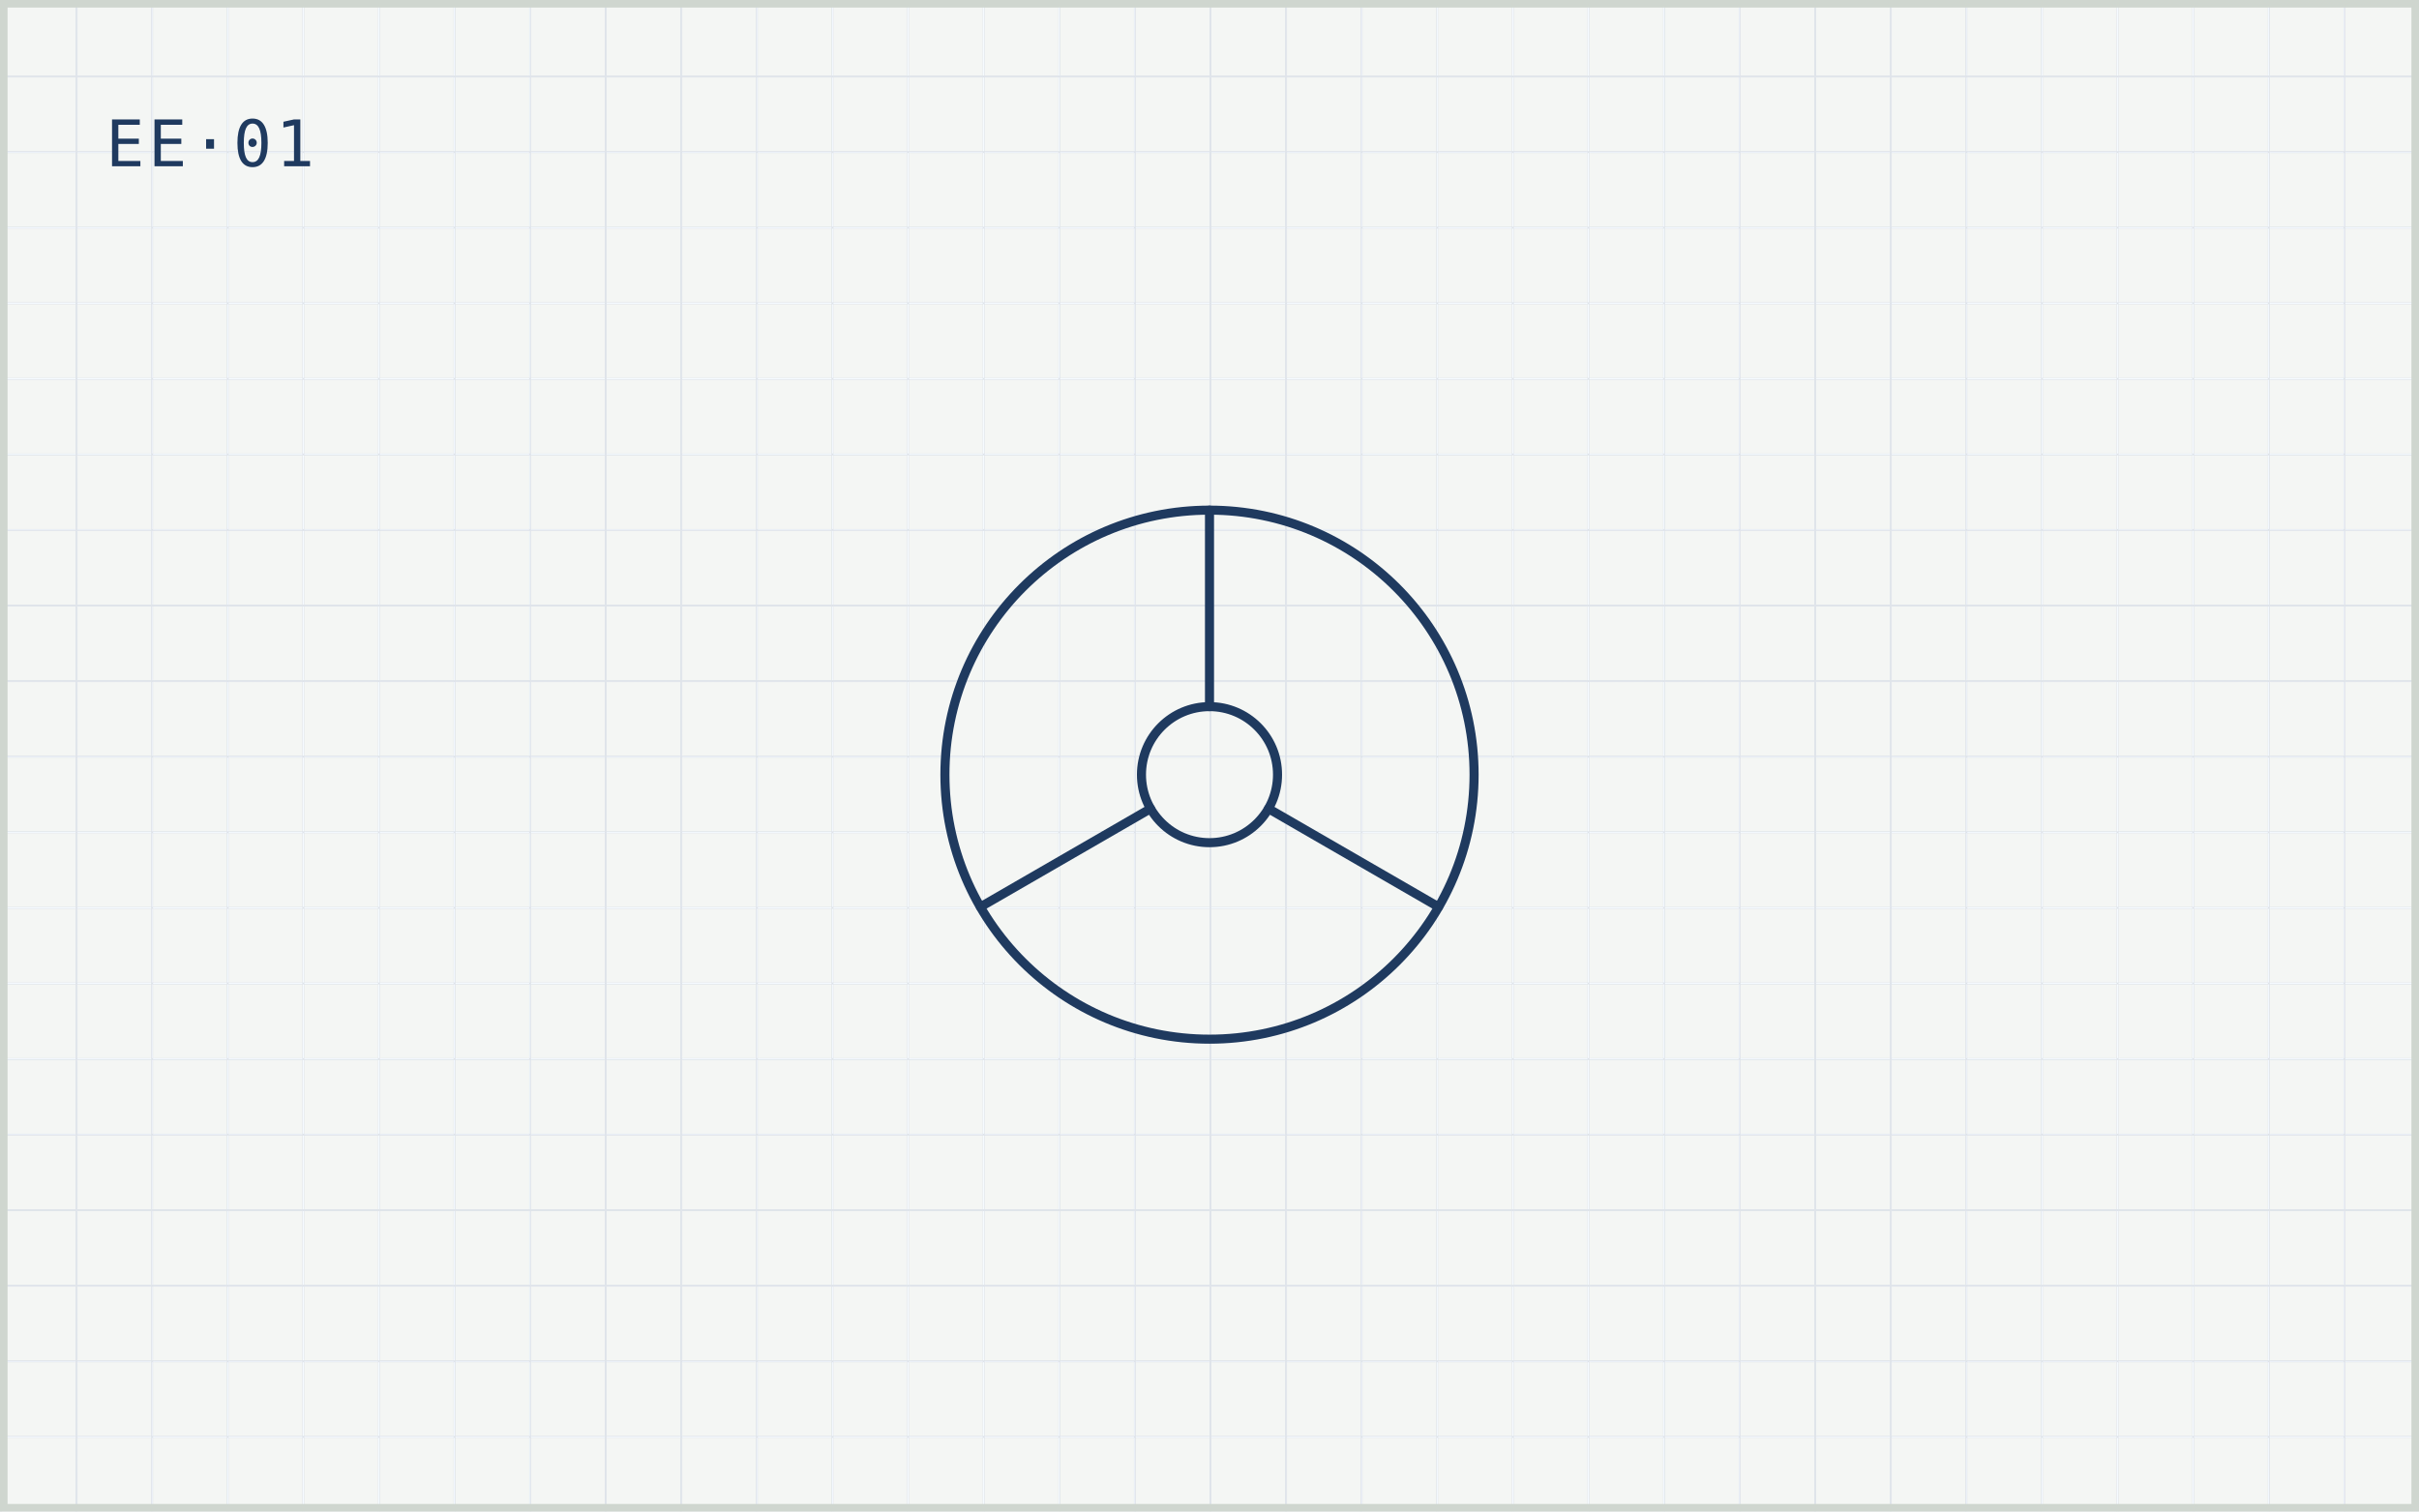
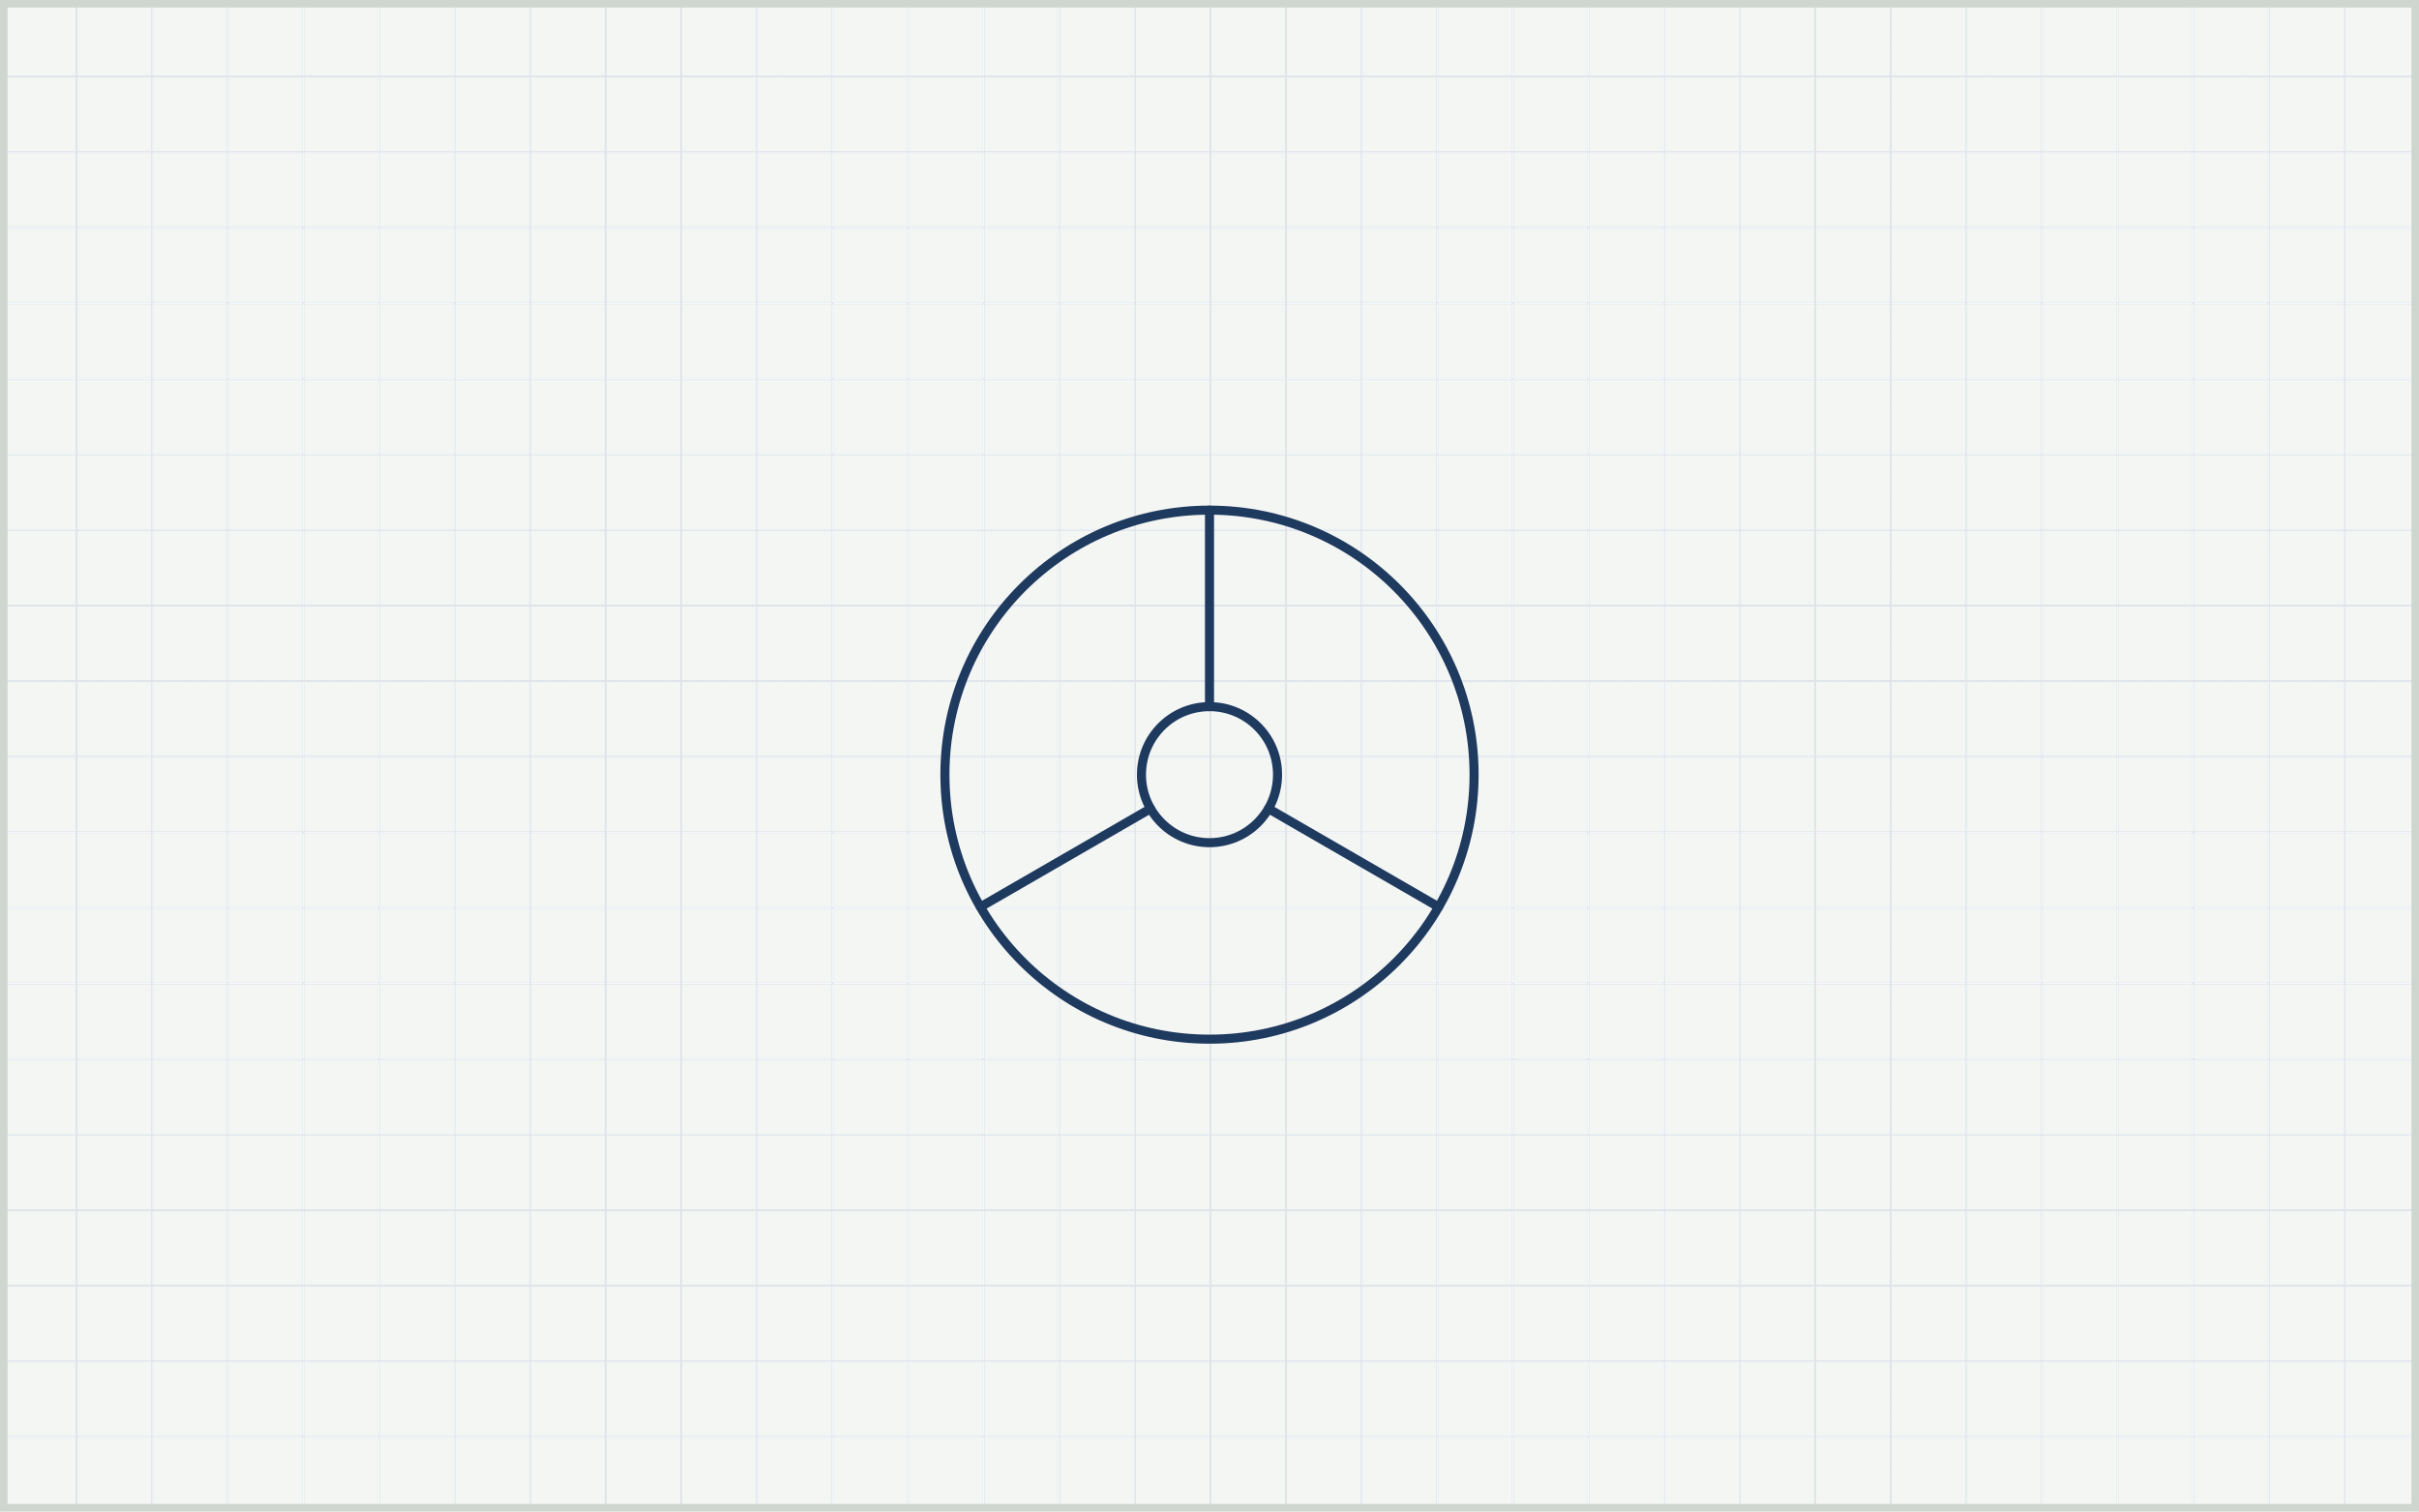
<svg xmlns="http://www.w3.org/2000/svg" viewBox="0 0 640 400" width="640" height="400" role="img" aria-label="IMU-Based Driver Monitoring System">
  <defs>
    <pattern id="g" width="20" height="20" patternUnits="userSpaceOnUse">
      <path d="M20 0 H0 V20" fill="none" stroke="#dfe4ea" stroke-width="1" />
    </pattern>
  </defs>
  <rect width="640" height="400" fill="#f4f6f4" />
  <rect width="640" height="400" fill="url(#g)" />
  <g stroke="#1F3A5F" stroke-width="2.4" stroke-linejoin="round" stroke-linecap="round" fill="none">
    <circle cx="320" cy="205" r="70" />
    <circle cx="320" cy="205" r="18" />
    <path d="M320 187 V135" />
    <path d="M335.6 214 L380.6 240" />
    <path d="M304.4 214 L259.4 240" />
  </g>
-   <text x="28" y="44" font-family="'IBM Plex Mono',monospace" font-size="17" fill="#1F3A5F" letter-spacing="1">EE·01</text>
  <rect x="1" y="1" width="638" height="398" fill="none" stroke="#cfd6cf" stroke-width="2" />
</svg>
